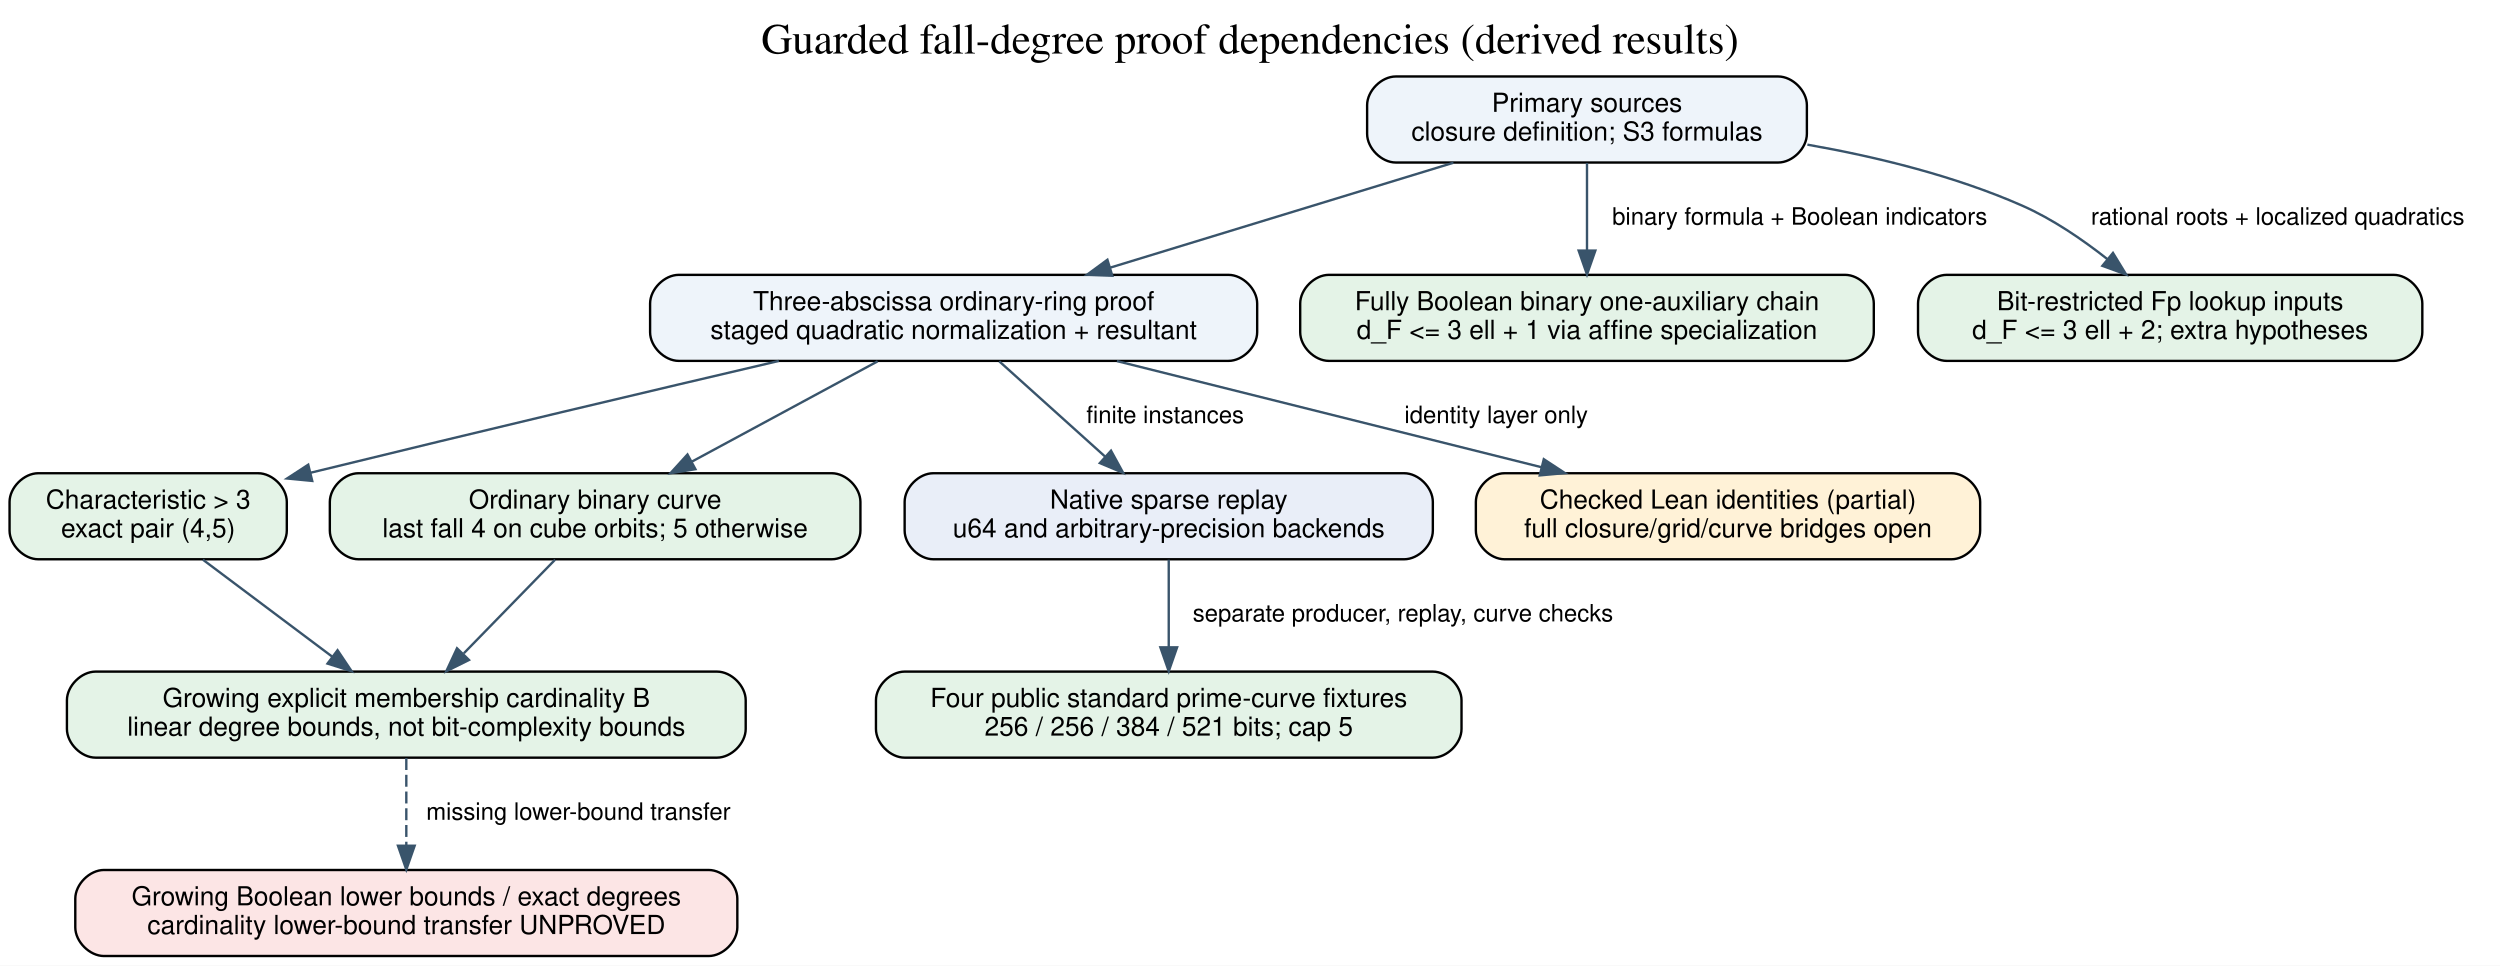
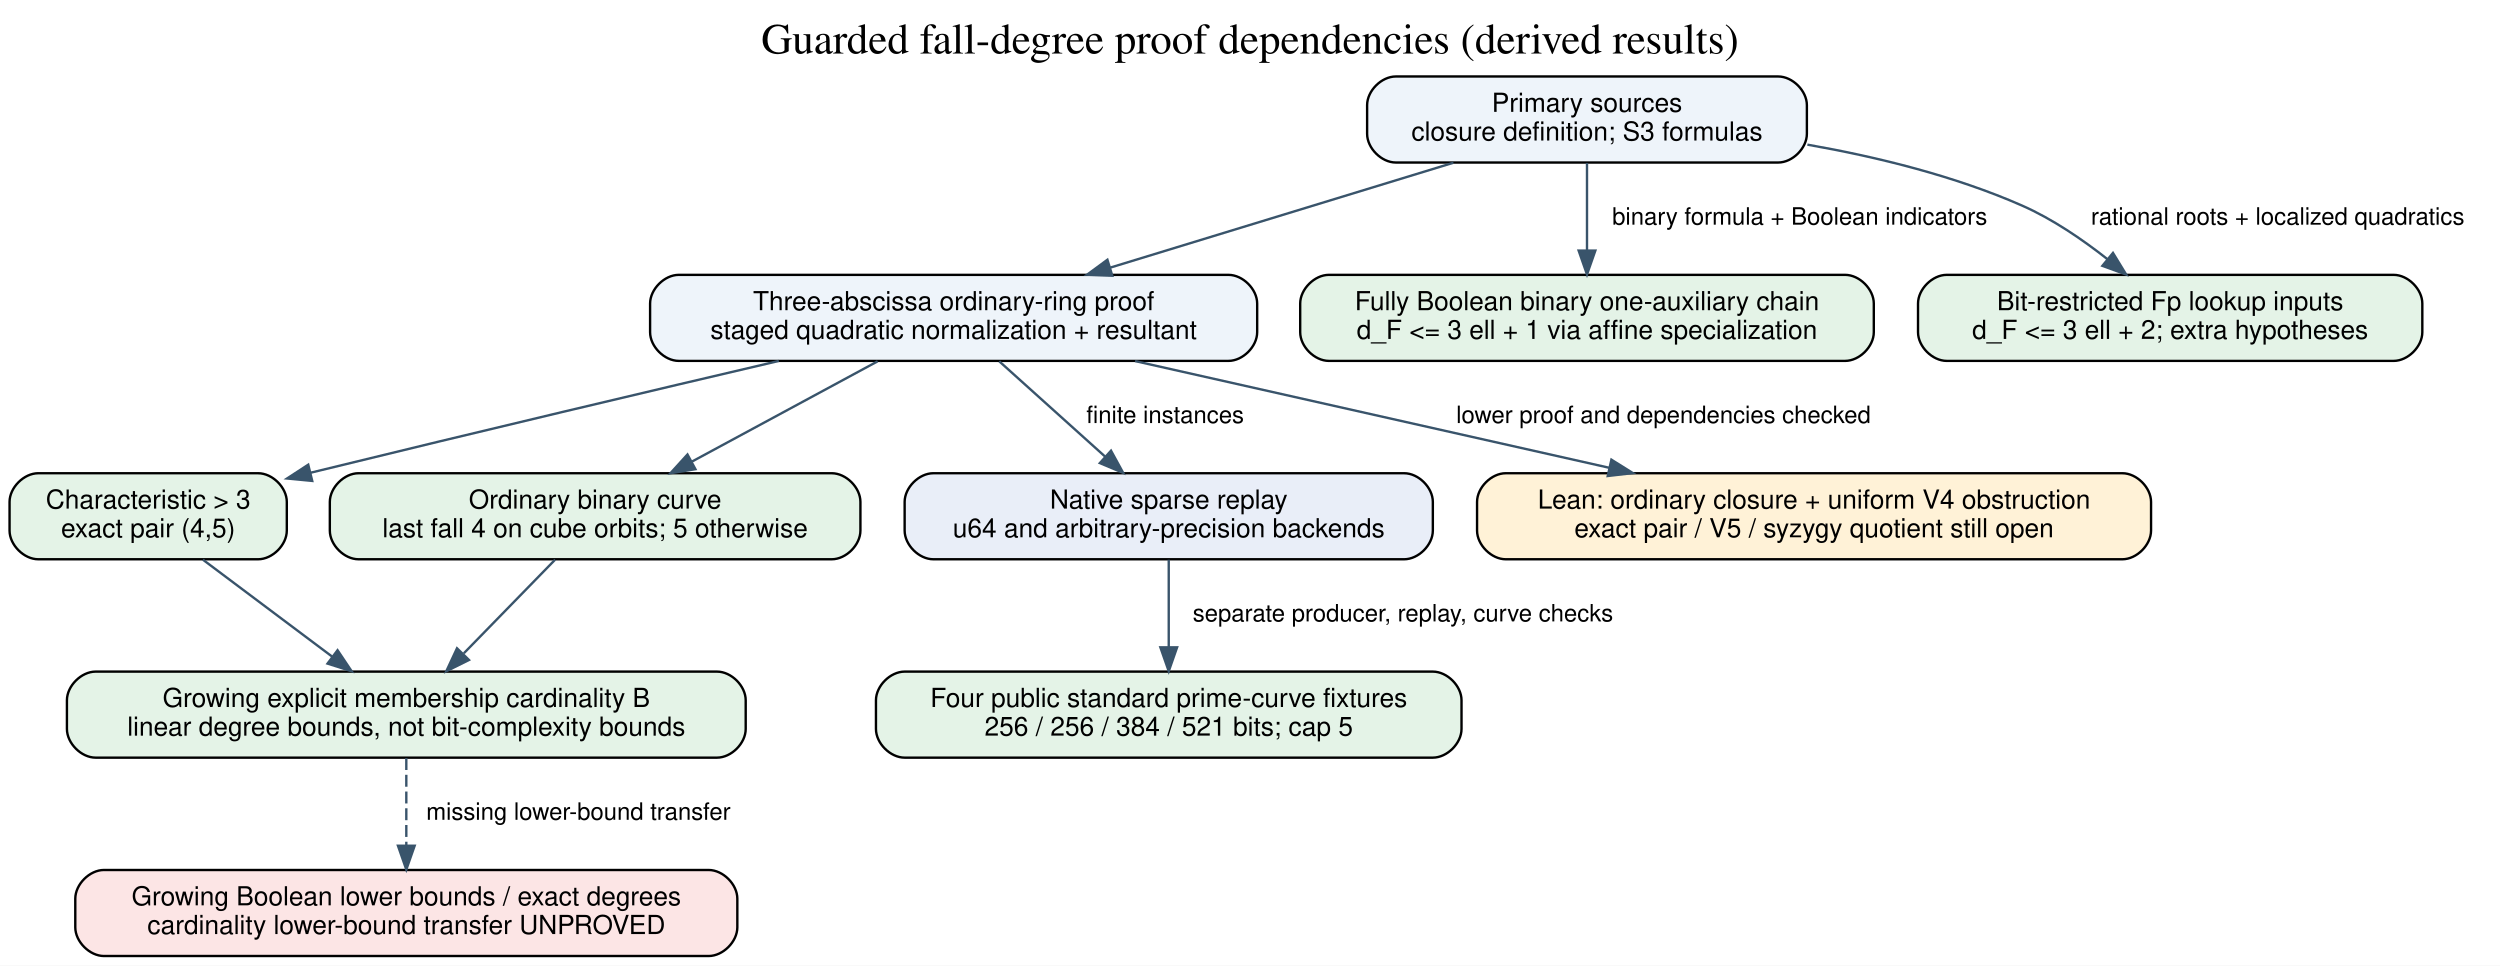
<svg xmlns="http://www.w3.org/2000/svg" width="1046pt" height="404pt" viewBox="0.00 0.00 1046.00 404.00">
  <g id="graph0" class="graph" transform="scale(1 1) rotate(0) translate(4 400)">
    <polygon fill="white" stroke="transparent" points="-4,4 -4,-400 1042,-400 1042,4 -4,4" />
    <text text-anchor="middle" x="519" y="-377.6" font-family="Times,serif" font-size="18.00">Guarded fall-degree proof dependencies (derived results)</text>
    <g id="node1" class="node">
      <path fill="#eef4fa" stroke="black" d="M740,-368C740,-368 580,-368 580,-368 574,-368 568,-362 568,-356 568,-356 568,-344 568,-344 568,-338 574,-332 580,-332 580,-332 740,-332 740,-332 746,-332 752,-338 752,-344 752,-344 752,-356 752,-356 752,-362 746,-368 740,-368" />
      <text text-anchor="middle" x="660" y="-353.2" font-family="Helvetica,sans-Serif" font-size="11.00">Primary sources</text>
      <text text-anchor="middle" x="660" y="-341.2" font-family="Helvetica,sans-Serif" font-size="11.00">closure definition; S3 formulas</text>
    </g>
    <g id="node2" class="node">
      <path fill="#eef4fa" stroke="black" d="M510,-285C510,-285 280,-285 280,-285 274,-285 268,-279 268,-273 268,-273 268,-261 268,-261 268,-255 274,-249 280,-249 280,-249 510,-249 510,-249 516,-249 522,-255 522,-261 522,-261 522,-273 522,-273 522,-279 516,-285 510,-285" />
      <text text-anchor="middle" x="395" y="-270.2" font-family="Helvetica,sans-Serif" font-size="11.00">Three-abscissa ordinary-ring proof</text>
      <text text-anchor="middle" x="395" y="-258.2" font-family="Helvetica,sans-Serif" font-size="11.00">staged quadratic normalization + resultant</text>
    </g>
    <g id="edge1" class="edge">
      <path fill="none" stroke="#39546b" d="M604.12,-331.92C562.2,-319.1 504.67,-301.52 460.56,-288.04" />
      <polygon fill="#39546b" stroke="#39546b" points="461.39,-284.63 450.8,-285.06 459.34,-291.33 461.39,-284.63" />
    </g>
    <g id="node9" class="node">
      <path fill="#e4f3e7" stroke="black" d="M768,-285C768,-285 552,-285 552,-285 546,-285 540,-279 540,-273 540,-273 540,-261 540,-261 540,-255 546,-249 552,-249 552,-249 768,-249 768,-249 774,-249 780,-255 780,-261 780,-261 780,-273 780,-273 780,-279 774,-285 768,-285" />
      <text text-anchor="middle" x="660" y="-270.2" font-family="Helvetica,sans-Serif" font-size="11.00">Fully Boolean binary one-auxiliary chain</text>
      <text text-anchor="middle" x="660" y="-258.2" font-family="Helvetica,sans-Serif" font-size="11.00">d_F &lt;= 3 ell + 1 via affine specialization</text>
    </g>
    <g id="edge2" class="edge">
      <path fill="none" stroke="#39546b" d="M660,-331.82C660,-321.19 660,-307.31 660,-295.2" />
      <polygon fill="#39546b" stroke="#39546b" points="663.5,-295.15 660,-285.15 656.5,-295.15 663.5,-295.15" />
      <text text-anchor="middle" x="749" y="-306" font-family="Helvetica,sans-Serif" font-size="10.00">binary formula + Boolean indicators</text>
    </g>
    <g id="node10" class="node">
      <path fill="#e4f3e7" stroke="black" d="M997.5,-285C997.5,-285 810.5,-285 810.5,-285 804.5,-285 798.5,-279 798.5,-273 798.5,-273 798.5,-261 798.5,-261 798.5,-255 804.5,-249 810.5,-249 810.5,-249 997.5,-249 997.5,-249 1003.5,-249 1009.5,-255 1009.5,-261 1009.5,-261 1009.5,-273 1009.5,-273 1009.5,-279 1003.5,-285 997.5,-285" />
      <text text-anchor="middle" x="904" y="-270.2" font-family="Helvetica,sans-Serif" font-size="11.00">Bit-restricted Fp lookup inputs</text>
      <text text-anchor="middle" x="904" y="-258.2" font-family="Helvetica,sans-Serif" font-size="11.00">d_F &lt;= 3 ell + 2; extra hypotheses</text>
    </g>
    <g id="edge3" class="edge">
      <path fill="none" stroke="#39546b" d="M752.21,-339.48C781.74,-334.29 814.02,-326.3 842,-314 854.68,-308.42 867.23,-299.85 877.69,-291.61" />
      <polygon fill="#39546b" stroke="#39546b" points="880.07,-294.18 885.59,-285.14 875.63,-288.77 880.07,-294.18" />
      <text text-anchor="middle" x="949" y="-306" font-family="Helvetica,sans-Serif" font-size="10.00">rational roots + localized quadratics</text>
    </g>
    <g id="node3" class="node">
      <path fill="#e4f3e7" stroke="black" d="M104,-202C104,-202 12,-202 12,-202 6,-202 0,-196 0,-190 0,-190 0,-178 0,-178 0,-172 6,-166 12,-166 12,-166 104,-166 104,-166 110,-166 116,-172 116,-178 116,-178 116,-190 116,-190 116,-196 110,-202 104,-202" />
      <text text-anchor="middle" x="58" y="-187.2" font-family="Helvetica,sans-Serif" font-size="11.00">Characteristic &gt; 3</text>
      <text text-anchor="middle" x="58" y="-175.2" font-family="Helvetica,sans-Serif" font-size="11.00">exact pair (4,5)</text>
    </g>
    <g id="edge4" class="edge">
      <path fill="none" stroke="#39546b" d="M321.87,-248.99C269.85,-236.82 198.04,-219.86 125.82,-202.18" />
      <polygon fill="#39546b" stroke="#39546b" points="126.64,-198.78 116.09,-199.8 124.97,-205.58 126.64,-198.78" />
    </g>
    <g id="node4" class="node">
      <path fill="#e4f3e7" stroke="black" d="M344,-202C344,-202 146,-202 146,-202 140,-202 134,-196 134,-190 134,-190 134,-178 134,-178 134,-172 140,-166 146,-166 146,-166 344,-166 344,-166 350,-166 356,-172 356,-178 356,-178 356,-190 356,-190 356,-196 350,-202 344,-202" />
      <text text-anchor="middle" x="245" y="-187.2" font-family="Helvetica,sans-Serif" font-size="11.00">Ordinary binary curve</text>
      <text text-anchor="middle" x="245" y="-175.2" font-family="Helvetica,sans-Serif" font-size="11.00">last fall 4 on cube orbits; 5 otherwise</text>
    </g>
    <g id="edge5" class="edge">
      <path fill="none" stroke="#39546b" d="M363.19,-248.82C340.54,-236.59 309.92,-220.06 285.52,-206.88" />
      <polygon fill="#39546b" stroke="#39546b" points="286.97,-203.69 276.51,-202.01 283.64,-209.85 286.97,-203.69" />
    </g>
    <g id="node6" class="node">
      <path fill="#e9eef8" stroke="black" d="M583.5,-202C583.5,-202 386.5,-202 386.5,-202 380.5,-202 374.5,-196 374.5,-190 374.5,-190 374.5,-178 374.5,-178 374.5,-172 380.5,-166 386.5,-166 386.5,-166 583.5,-166 583.5,-166 589.5,-166 595.5,-172 595.5,-178 595.5,-178 595.5,-190 595.5,-190 595.5,-196 589.5,-202 583.5,-202" />
      <text text-anchor="middle" x="485" y="-187.2" font-family="Helvetica,sans-Serif" font-size="11.00">Native sparse replay</text>
      <text text-anchor="middle" x="485" y="-175.2" font-family="Helvetica,sans-Serif" font-size="11.00">u64 and arbitrary-precision backends</text>
    </g>
    <g id="edge8" class="edge">
      <path fill="none" stroke="#39546b" d="M414.09,-248.82C426.97,-237.22 444.16,-221.75 458.39,-208.95" />
      <polygon fill="#39546b" stroke="#39546b" points="460.85,-211.44 465.94,-202.15 456.17,-206.24 460.85,-211.44" />
      <text text-anchor="middle" x="483.5" y="-223" font-family="Helvetica,sans-Serif" font-size="10.00">finite instances</text>
    </g>
    <g id="node8" class="node">
-       <path fill="#fff2d7" stroke="black" d="M812.5,-202C812.5,-202 625.5,-202 625.5,-202 619.5,-202 613.5,-196 613.5,-190 613.5,-190 613.5,-178 613.5,-178 613.5,-172 619.5,-166 625.5,-166 625.5,-166 812.5,-166 812.5,-166 818.5,-166 824.5,-172 824.5,-178 824.5,-178 824.5,-190 824.5,-190 824.5,-196 818.5,-202 812.5,-202" />
-       <text text-anchor="middle" x="719" y="-187.2" font-family="Helvetica,sans-Serif" font-size="11.00">Checked Lean identities (partial)</text>
-       <text text-anchor="middle" x="719" y="-175.2" font-family="Helvetica,sans-Serif" font-size="11.00">full closure/grid/curve bridges open</text>
+       <path fill="#fff2d7" stroke="black" d="M884,-202C884,-202 626,-202 626,-202 620,-202 614,-196 614,-190 614,-190 614,-178 614,-178 614,-172 620,-166 626,-166 626,-166 884,-166 884,-166 890,-166 896,-172 896,-178 896,-178 896,-190 896,-190 896,-196 890,-202 884,-202" />
+       <text text-anchor="middle" x="755" y="-187.2" font-family="Helvetica,sans-Serif" font-size="11.00">Lean: ordinary closure + uniform V4 obstruction</text>
+       <text text-anchor="middle" x="755" y="-175.2" font-family="Helvetica,sans-Serif" font-size="11.00">exact pair / V5 / syzygy quotient still open</text>
    </g>
    <g id="edge10" class="edge">
-       <path fill="none" stroke="#39546b" d="M463.32,-248.92C515.23,-235.94 586.69,-218.08 640.87,-204.53" />
-       <polygon fill="#39546b" stroke="#39546b" points="641.92,-207.88 650.78,-202.06 640.23,-201.09 641.92,-207.88" />
-       <text text-anchor="middle" x="622" y="-223" font-family="Helvetica,sans-Serif" font-size="10.00">identity layer only</text>
+       <path fill="none" stroke="#39546b" d="M470.91,-248.92C528.94,-235.86 608.98,-217.86 669.31,-204.28" />
+       <polygon fill="#39546b" stroke="#39546b" points="670.21,-207.67 679.2,-202.06 668.67,-200.84 670.21,-207.67" />
+       <text text-anchor="middle" x="692" y="-223" font-family="Helvetica,sans-Serif" font-size="10.00">lower proof and dependencies checked</text>
    </g>
    <g id="node5" class="node">
      <path fill="#e4f3e7" stroke="black" d="M296,-119C296,-119 36,-119 36,-119 30,-119 24,-113 24,-107 24,-107 24,-95 24,-95 24,-89 30,-83 36,-83 36,-83 296,-83 296,-83 302,-83 308,-89 308,-95 308,-95 308,-107 308,-107 308,-113 302,-119 296,-119" />
      <text text-anchor="middle" x="166" y="-104.2" font-family="Helvetica,sans-Serif" font-size="11.00">Growing explicit membership cardinality B</text>
      <text text-anchor="middle" x="166" y="-92.2" font-family="Helvetica,sans-Serif" font-size="11.00">linear degree bounds, not bit-complexity bounds</text>
    </g>
    <g id="edge6" class="edge">
      <path fill="none" stroke="#39546b" d="M80.9,-165.82C96.65,-154.01 117.76,-138.18 135.01,-125.24" />
      <polygon fill="#39546b" stroke="#39546b" points="137.23,-127.95 143.13,-119.15 133.03,-122.35 137.23,-127.95" />
    </g>
    <g id="edge7" class="edge">
      <path fill="none" stroke="#39546b" d="M228.25,-165.82C217.14,-154.44 202.4,-139.33 190.06,-126.66" />
      <polygon fill="#39546b" stroke="#39546b" points="192.22,-123.87 182.73,-119.15 187.21,-128.76 192.22,-123.87" />
    </g>
    <g id="node11" class="node">
      <path fill="#fce5e5" stroke="black" d="M292.5,-36C292.5,-36 39.5,-36 39.5,-36 33.5,-36 27.5,-30 27.5,-24 27.5,-24 27.5,-12 27.5,-12 27.5,-6 33.5,0 39.5,0 39.5,0 292.5,0 292.5,0 298.5,0 304.5,-6 304.5,-12 304.5,-12 304.5,-24 304.5,-24 304.5,-30 298.5,-36 292.5,-36" />
      <text text-anchor="middle" x="166" y="-21.2" font-family="Helvetica,sans-Serif" font-size="11.00">Growing Boolean lower bounds / exact degrees</text>
      <text text-anchor="middle" x="166" y="-9.2" font-family="Helvetica,sans-Serif" font-size="11.00">cardinality lower-bound transfer UNPROVED</text>
    </g>
    <g id="edge11" class="edge">
      <path fill="none" stroke="#39546b" stroke-dasharray="5,2" d="M166,-82.82C166,-72.19 166,-58.31 166,-46.2" />
      <polygon fill="#39546b" stroke="#39546b" points="169.5,-46.15 166,-36.15 162.5,-46.15 169.5,-46.15" />
      <text text-anchor="middle" x="238" y="-57" font-family="Helvetica,sans-Serif" font-size="10.00">missing lower-bound transfer</text>
    </g>
    <g id="node7" class="node">
      <path fill="#e4f3e7" stroke="black" d="M595.5,-119C595.5,-119 374.5,-119 374.5,-119 368.5,-119 362.5,-113 362.5,-107 362.5,-107 362.5,-95 362.5,-95 362.5,-89 368.5,-83 374.5,-83 374.5,-83 595.5,-83 595.5,-83 601.5,-83 607.5,-89 607.5,-95 607.5,-95 607.5,-107 607.5,-107 607.5,-113 601.5,-119 595.5,-119" />
      <text text-anchor="middle" x="485" y="-104.2" font-family="Helvetica,sans-Serif" font-size="11.00">Four public standard prime-curve fixtures</text>
      <text text-anchor="middle" x="485" y="-92.2" font-family="Helvetica,sans-Serif" font-size="11.00">256 / 256 / 384 / 521 bits; cap 5</text>
    </g>
    <g id="edge9" class="edge">
      <path fill="none" stroke="#39546b" d="M485,-165.82C485,-155.19 485,-141.31 485,-129.2" />
      <polygon fill="#39546b" stroke="#39546b" points="488.5,-129.15 485,-119.15 481.5,-129.15 488.5,-129.15" />
      <text text-anchor="middle" x="583" y="-140" font-family="Helvetica,sans-Serif" font-size="10.00">separate producer, replay, curve checks</text>
    </g>
  </g>
</svg>
